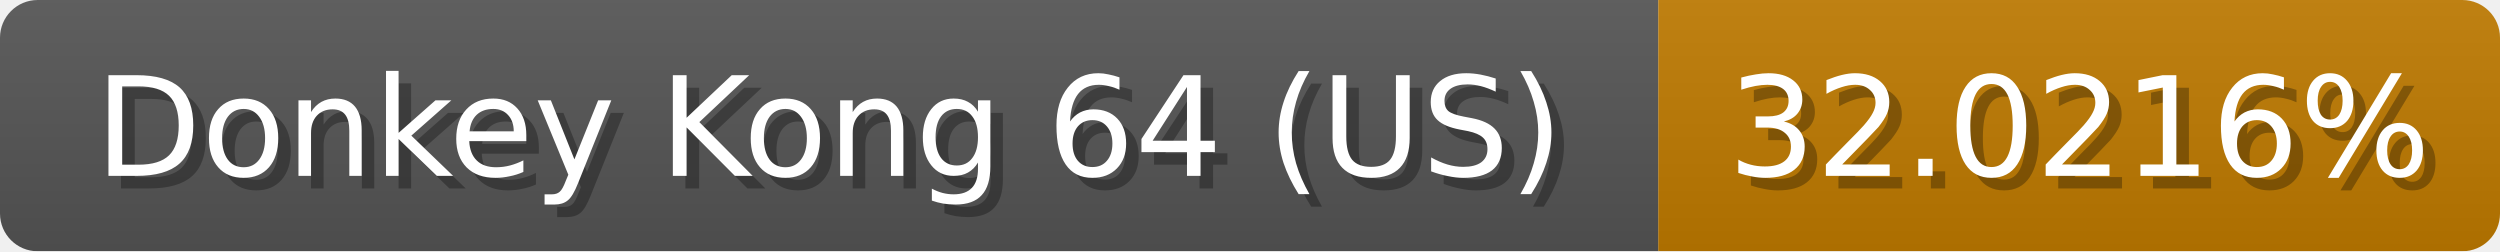
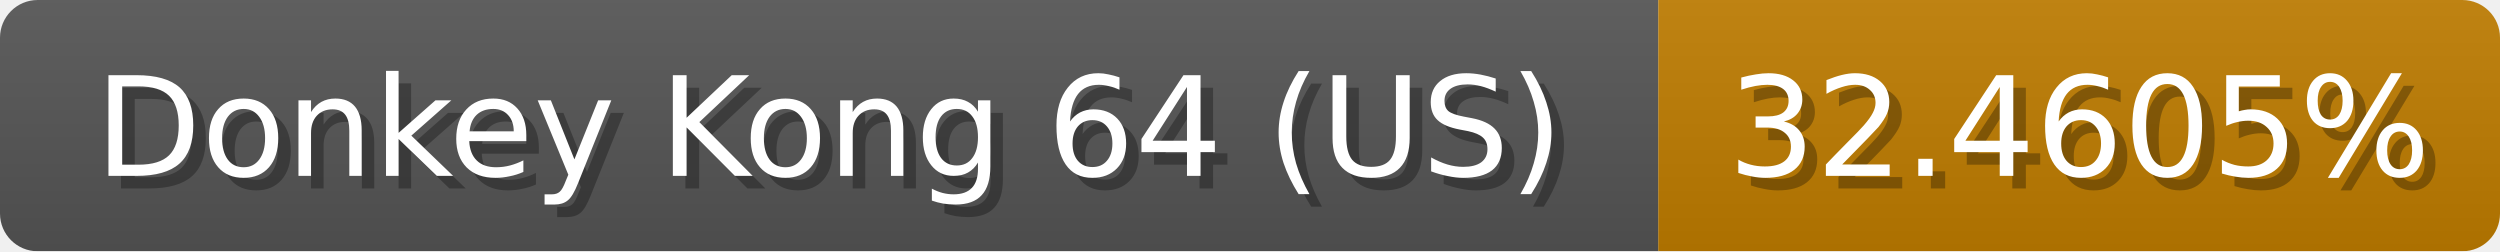
<svg xmlns="http://www.w3.org/2000/svg" width="199" height="20">
  <linearGradient id="b" x2="0" y2="100%">
    <stop offset="0" stop-color="#bbb" stop-opacity=".1" />
    <stop offset="1" stop-opacity=".1" />
  </linearGradient>
  <mask id="anybadge_1">
    <rect width="199" height="20" rx="3" fill="#fff" />
  </mask>
  <g mask="url(#anybadge_1)">
    <path fill="#555" d="M0 0h132v20H0z" />
-     <path fill="#c07b00" d="M132 0h67v20H132z" />
+     <path fill="#c07d00" d="M132 0h67v20H132z" />
    <path fill="url(#b)" d="M0 0h199v20H0z" />
  </g>
  <g fill="#fff" text-anchor="middle" font-family="DejaVu Sans,Verdana,Geneva,sans-serif" font-size="11">
    <text x="67.0" y="15" fill="#010101" fill-opacity=".3">Donkey Kong 64 (US)</text>
    <text x="66.0" y="14">Donkey Kong 64 (US)</text>
  </g>
  <g fill="#fff" text-anchor="middle" font-family="DejaVu Sans,Verdana,Geneva,sans-serif" font-size="11">
-     <text x="166.5" y="15" fill="#010101" fill-opacity=".3">32.0216%</text>
-     <text x="165.5" y="14">32.0216%</text>
+     <text x="166.5" y="15" fill="#010101" fill-opacity=".3">32.4605%</text>
+     <text x="165.5" y="14">32.4605%</text>
  </g>
</svg>
